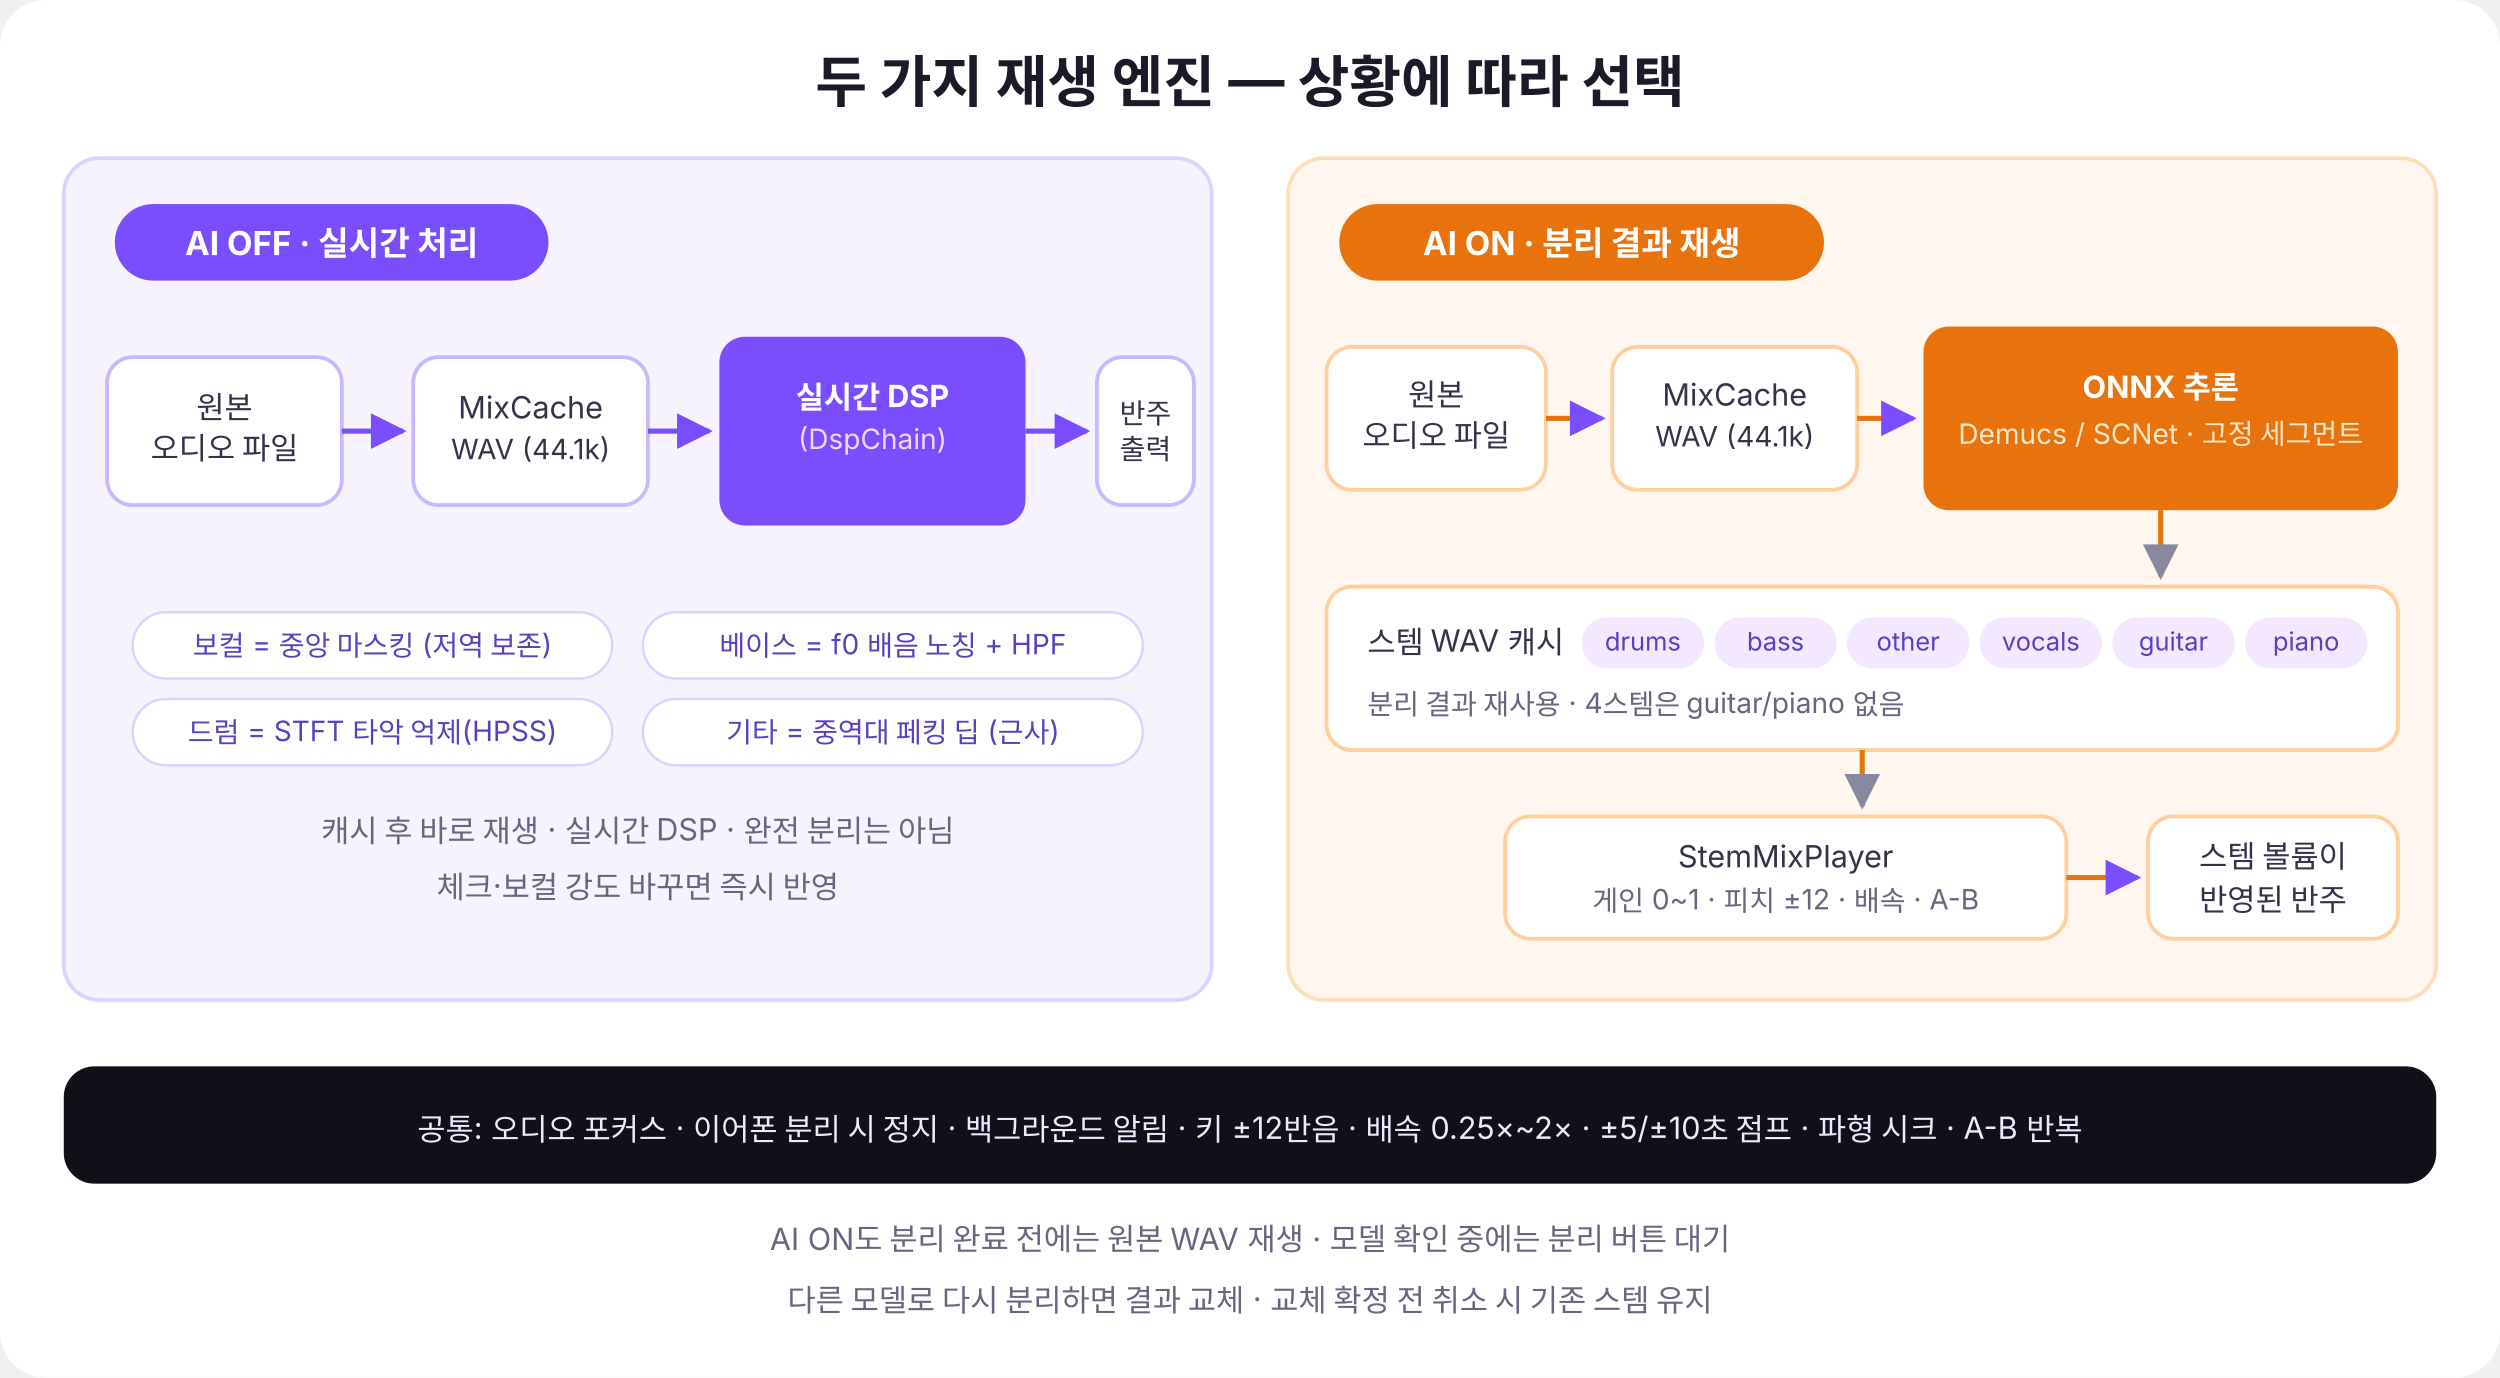
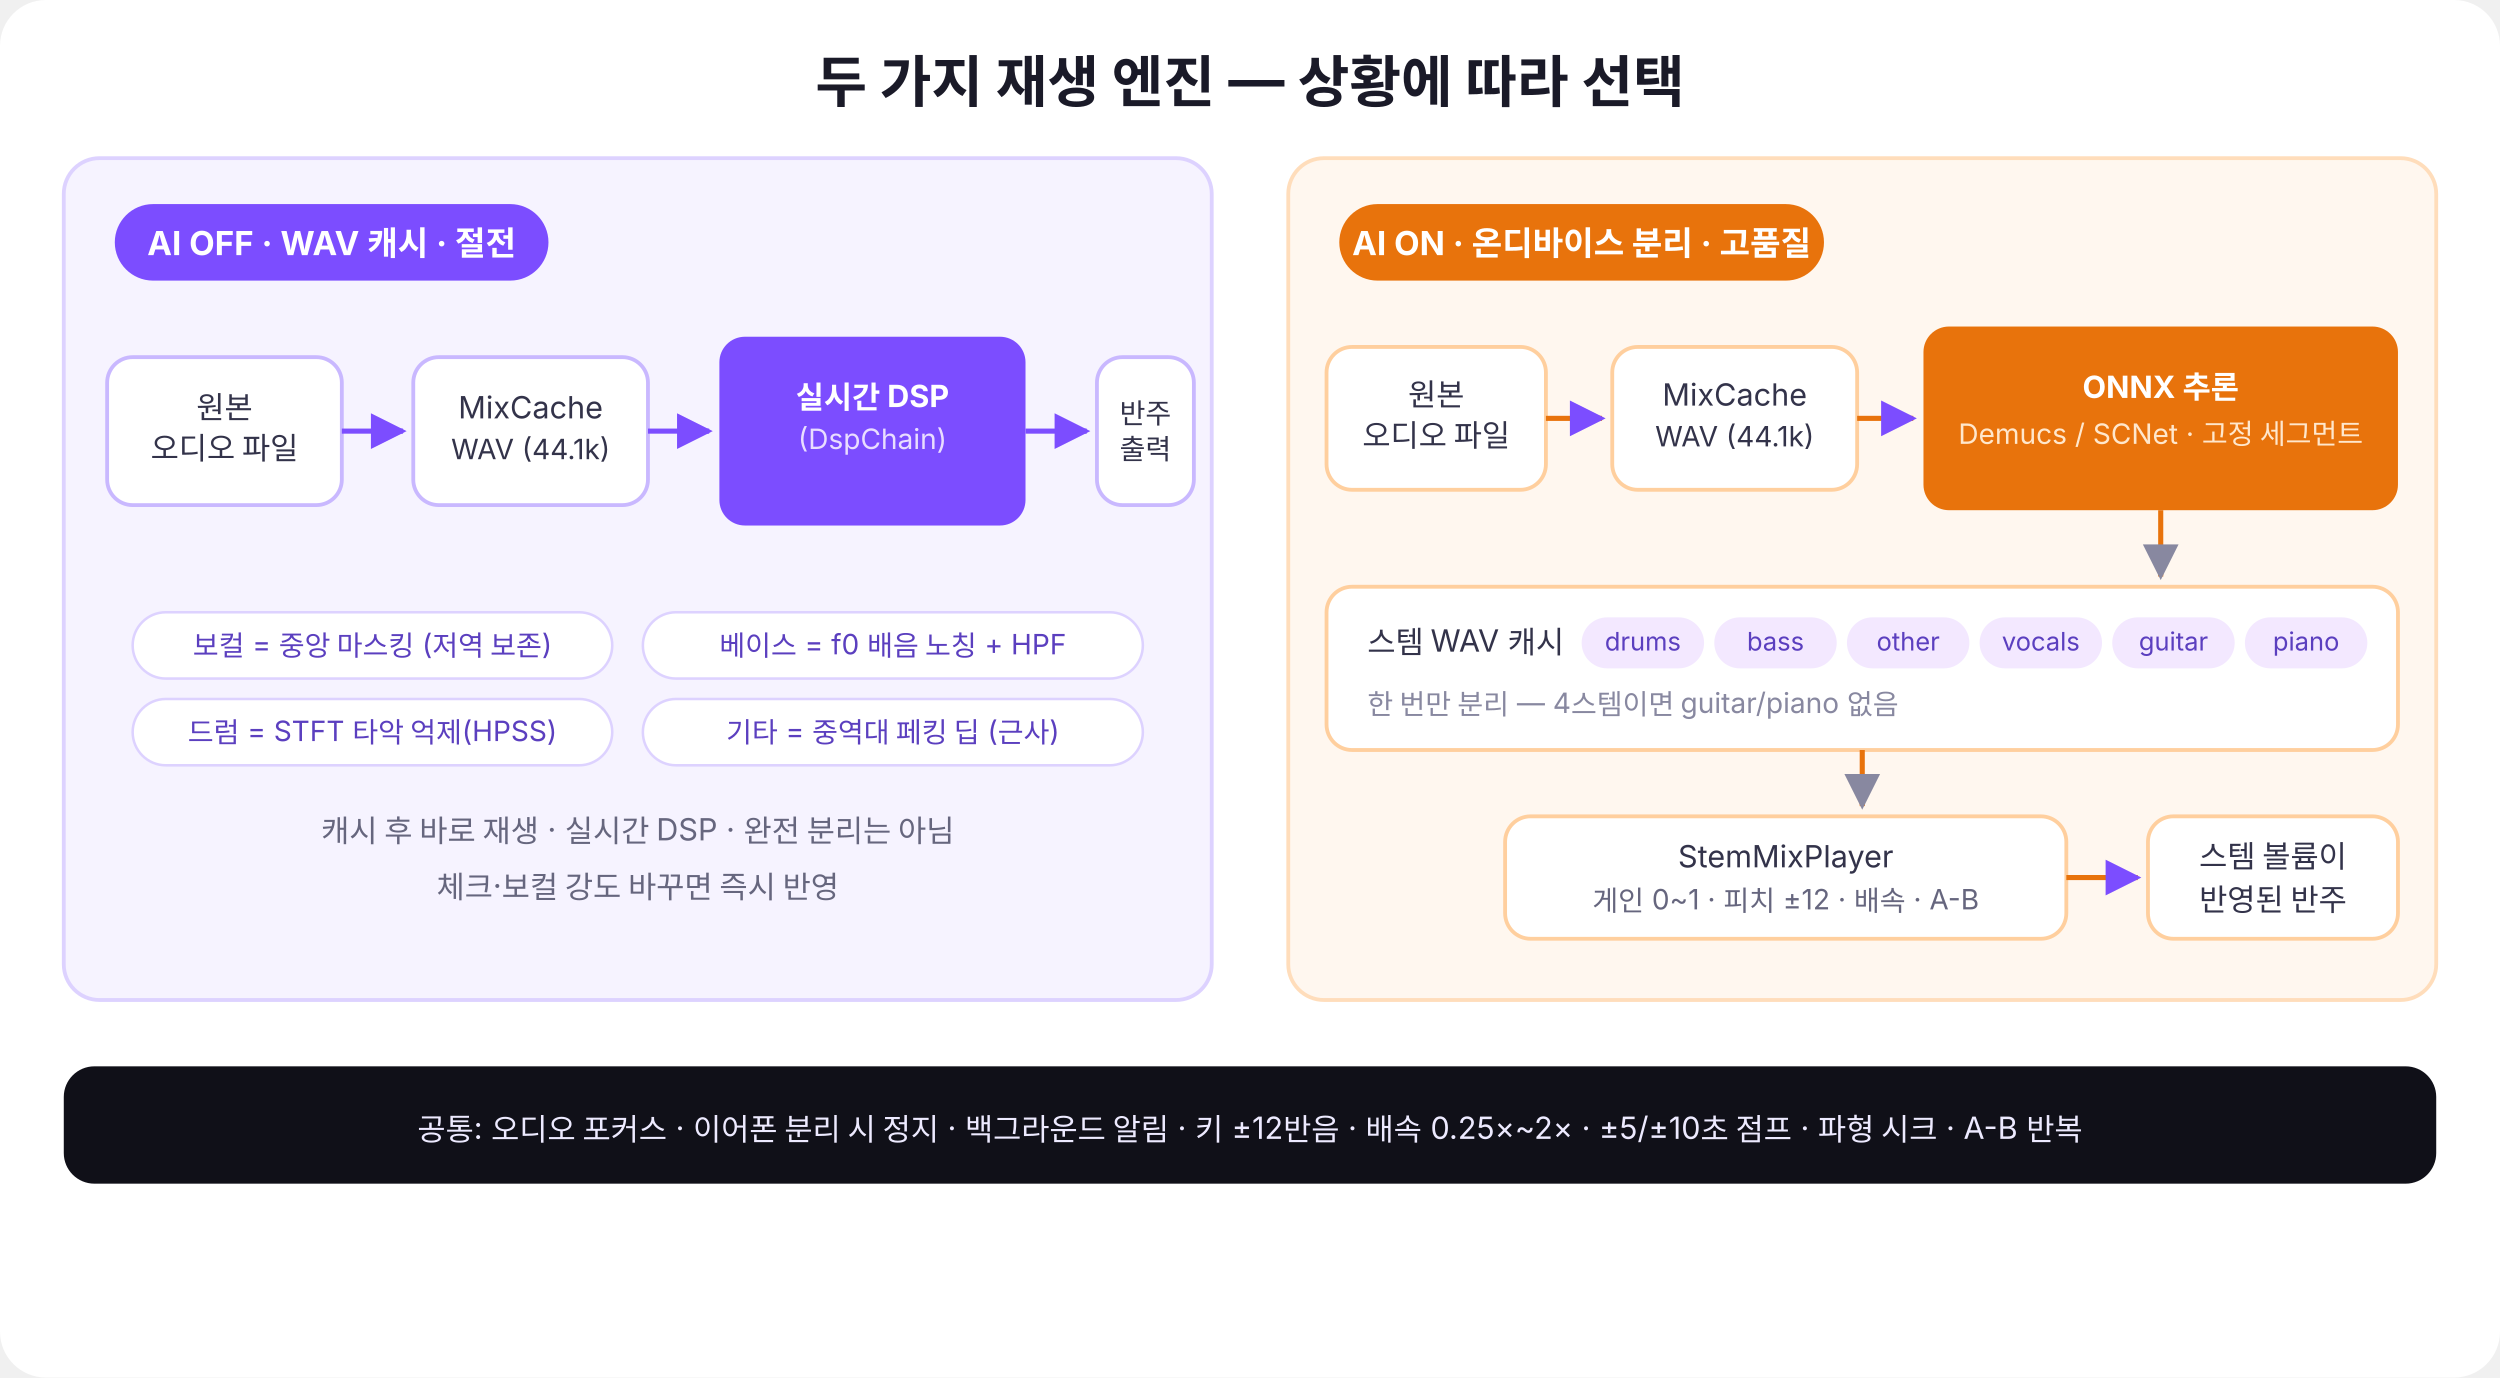
<svg xmlns="http://www.w3.org/2000/svg" width="980" height="540" viewBox="0 0 980 540">
  <defs>
    <marker id="ar" viewBox="0 0 10 10" refX="9" refY="5" markerWidth="7" markerHeight="7" orient="auto">
      <path d="M0,0 L10,5 L0,10 z" fill="#7C4DFF" />
    </marker>
    <marker id="arg" viewBox="0 0 10 10" refX="9" refY="5" markerWidth="7" markerHeight="7" orient="auto">
      <path d="M0,0 L10,5 L0,10 z" fill="#8888a0" />
    </marker>
  </defs>
  <rect x="0" y="0" width="980" height="540" rx="18" fill="#ffffff" />
  <text x="490" y="40" font-family="-apple-system,'Segoe UI',sans-serif" font-size="22" font-weight="bold" fill="#1a1a28" text-anchor="middle">두 가지 재생 엔진 — 상황에 따라 선택</text>
  <rect x="25" y="62" width="450" height="330" rx="14" fill="#F6F3FF" stroke="#DDD2FF" stroke-width="1.5" />
  <rect x="45" y="80" width="170" height="30" rx="15" fill="#7C4DFF" />
-   <text x="130" y="100" font-family="-apple-system,'Segoe UI',sans-serif" font-size="13" font-weight="bold" fill="#ffffff" text-anchor="middle">AI OFF · 실시간 처리</text>
+   <text x="130" y="100" font-family="-apple-system,'Segoe UI',sans-serif" font-size="13" font-weight="bold" fill="#ffffff" text-anchor="middle">AI OFF · WAV 캐시 · 절전</text>
  <g font-family="-apple-system,'Segoe UI',sans-serif" font-size="12">
    <rect x="42" y="140" width="92" height="58" rx="10" fill="#ffffff" stroke="#C9B8FF" stroke-width="1.5" />
    <text x="88" y="164" text-anchor="middle" fill="#33334a">원본</text>
    <text x="88" y="180" text-anchor="middle" fill="#33334a">오디오 파일</text>
    <line x1="134" y1="169" x2="158" y2="169" stroke="#7C4DFF" stroke-width="2" marker-end="url(#ar)" />
    <rect x="162" y="140" width="92" height="58" rx="10" fill="#ffffff" stroke="#C9B8FF" stroke-width="1.5" />
    <text x="208" y="164" text-anchor="middle" fill="#33334a">MixCache</text>
    <text x="208" y="180" text-anchor="middle" fill="#33334a" font-size="11">WAV (44.1k)</text>
    <line x1="254" y1="169" x2="278" y2="169" stroke="#7C4DFF" stroke-width="2" marker-end="url(#ar)" />
    <rect x="282" y="132" width="120" height="74" rx="10" fill="#7C4DFF" />
    <text x="342" y="160" text-anchor="middle" fill="#ffffff" font-weight="bold">실시간 DSP</text>
    <text x="342" y="176" text-anchor="middle" fill="#E9DDFF" font-size="11">(DspChain)</text>
    <line x1="402" y1="169" x2="426" y2="169" stroke="#7C4DFF" stroke-width="2" marker-end="url(#ar)" />
    <rect x="430" y="140" width="38" height="58" rx="10" fill="#ffffff" stroke="#C9B8FF" stroke-width="1.5" />
    <text x="449" y="166" text-anchor="middle" fill="#33334a" font-size="11">반주</text>
    <text x="449" y="180" text-anchor="middle" fill="#33334a" font-size="11">출력</text>
    <g font-size="11">
      <rect x="52" y="240" width="188" height="26" rx="13" fill="#ffffff" stroke="#DDD2FF" />
      <text x="146" y="257" text-anchor="middle" fill="#5B3FBF">보컬 = 중앙 마스킹 (저역 보존)</text>
      <rect x="252" y="240" width="196" height="26" rx="13" fill="#ffffff" stroke="#DDD2FF" />
      <text x="350" y="257" text-anchor="middle" fill="#5B3FBF">베이스 = f0 배음 노칭 + HPF</text>
      <rect x="52" y="274" width="188" height="26" rx="13" fill="#ffffff" stroke="#DDD2FF" />
      <text x="146" y="291" text-anchor="middle" fill="#5B3FBF">드럼 = STFT 타악 억제(HPSS)</text>
      <rect x="252" y="274" width="196" height="26" rx="13" fill="#ffffff" stroke="#DDD2FF" />
      <text x="350" y="291" text-anchor="middle" fill="#5B3FBF">기타 = 중역대 페킹 딥 (근사)</text>
    </g>
    <text x="250" y="330" text-anchor="middle" font-size="12" fill="#66667e">캐시 후 바로 재생 · 실시간 DSP · 완전 분리는 아님</text>
    <text x="250" y="352" text-anchor="middle" font-size="12" fill="#66667e">체크·보컬 강도 바꾸면 즉시 반영</text>
  </g>
  <rect x="505" y="62" width="450" height="330" rx="14" fill="#FFF7EF" stroke="#FFDDBB" stroke-width="1.5" />
  <rect x="525" y="80" width="190" height="30" rx="15" fill="#E8730C" />
-   <text x="620" y="100" font-family="-apple-system,'Segoe UI',sans-serif" font-size="13" font-weight="bold" fill="#ffffff" text-anchor="middle">AI ON · 분리 결과 재생</text>
+   <text x="620" y="100" font-family="-apple-system,'Segoe UI',sans-serif" font-size="13" font-weight="bold" fill="#ffffff" text-anchor="middle">AI ON · 온디바이스 분리 · 고품질</text>
  <g font-family="-apple-system,'Segoe UI',sans-serif" font-size="12">
    <rect x="520" y="136" width="86" height="56" rx="10" fill="#ffffff" stroke="#FFCF9E" stroke-width="1.5" />
    <text x="563" y="159" text-anchor="middle" fill="#33334a">원본</text>
    <text x="563" y="175" text-anchor="middle" fill="#33334a">오디오 파일</text>
    <line x1="606" y1="164" x2="628" y2="164" stroke="#E8730C" stroke-width="2" marker-end="url(#ar)" />
    <rect x="632" y="136" width="96" height="56" rx="10" fill="#ffffff" stroke="#FFCF9E" stroke-width="1.5" />
    <text x="680" y="159" text-anchor="middle" fill="#33334a">MixCache</text>
    <text x="680" y="175" text-anchor="middle" fill="#33334a" font-size="11">WAV (44.1k)</text>
    <line x1="728" y1="164" x2="750" y2="164" stroke="#E8730C" stroke-width="2" marker-end="url(#ar)" />
    <rect x="754" y="128" width="186" height="72" rx="10" fill="#E8730C" />
    <text x="847" y="156" text-anchor="middle" fill="#ffffff" font-weight="bold">ONNX 추론</text>
    <text x="847" y="174" text-anchor="middle" fill="#FFE7CC" font-size="11">Demucs / SCNet · 고정 세그먼트</text>
    <line x1="847" y1="200" x2="847" y2="226" stroke="#E8730C" stroke-width="2" marker-end="url(#arg)" />
    <rect x="520" y="230" width="420" height="64" rx="10" fill="#ffffff" stroke="#FFCF9E" stroke-width="1.5" />
    <text x="536" y="256" fill="#33334a" font-size="12">스템 WAV 캐시</text>
    <g font-size="10">
      <rect x="620" y="242" width="48" height="20" rx="10" fill="#F3E8FF" />
      <text x="644" y="255" text-anchor="middle" fill="#5B3FBF">drums</text>
      <rect x="672" y="242" width="48" height="20" rx="10" fill="#F3E8FF" />
      <text x="696" y="255" text-anchor="middle" fill="#5B3FBF">bass</text>
      <rect x="724" y="242" width="48" height="20" rx="10" fill="#F3E8FF" />
      <text x="748" y="255" text-anchor="middle" fill="#5B3FBF">other</text>
      <rect x="776" y="242" width="48" height="20" rx="10" fill="#F3E8FF" />
      <text x="800" y="255" text-anchor="middle" fill="#5B3FBF">vocals</text>
      <rect x="828" y="242" width="48" height="20" rx="10" fill="#F3E8FF" />
      <text x="852" y="255" text-anchor="middle" fill="#5B3FBF">guitar</text>
      <rect x="880" y="242" width="48" height="20" rx="10" fill="#F3E8FF" />
      <text x="904" y="255" text-anchor="middle" fill="#5B3FBF">piano</text>
    </g>
-     <text x="536" y="280" font-size="11" fill="#66667e">분리 결과 재사용 · 4스템은 guitar/piano 없음</text>
+     <text x="536" y="280" font-size="11" fill="#8888a0">한 번만 분리 — 4스템이면 guitar/piano 없음</text>
    <line x1="730" y1="294" x2="730" y2="316" stroke="#E8730C" stroke-width="2" marker-end="url(#arg)" />
    <rect x="590" y="320" width="220" height="48" rx="10" fill="#ffffff" stroke="#FFCF9E" stroke-width="1.5" />
    <text x="700" y="340" text-anchor="middle" fill="#33334a">StemMixPlayer</text>
    <text x="700" y="357" text-anchor="middle" fill="#66667e" font-size="11">게인 0~1 · 피치 ±12 · 배속 · A-B</text>
    <line x1="810" y1="344" x2="838" y2="344" stroke="#E8730C" stroke-width="2" marker-end="url(#ar)" />
    <rect x="842" y="320" width="98" height="48" rx="10" fill="#ffffff" stroke="#FFCF9E" stroke-width="1.5" />
    <text x="891" y="340" text-anchor="middle" fill="#33334a">스템 볼륨이</text>
    <text x="891" y="357" text-anchor="middle" fill="#33334a">반영된 반주</text>
  </g>
  <rect x="25" y="418" width="930" height="46" rx="12" fill="#101018" />
  <text x="490" y="447" font-family="-apple-system,'Segoe UI',sans-serif" font-size="12" fill="#EDEAFF" text-anchor="middle">공통: 오디오 포커스 · 이어폰 분리 시 정지 · 백그라운드 알림 · 키 ±12반음 · 배속 0.25×~2× · ±5/±10초 점프 · 파형 시크 · A-B 반복</text>
-   <text x="490" y="490" font-family="-apple-system,'Segoe UI',sans-serif" font-size="12" fill="#66667e" text-anchor="middle">AI ON도 분리 완료 전에는 원본 WAV 재생 · 모델 확인 중에는 분리 버튼 대기</text>
-   <text x="490" y="514" font-family="-apple-system,'Segoe UI',sans-serif" font-size="12" fill="#66667e" text-anchor="middle">다른 모델로 다시 분리하면 결과 교체 · 교체 확정 전 취소 시 기존 스템 유지</text>
</svg>
